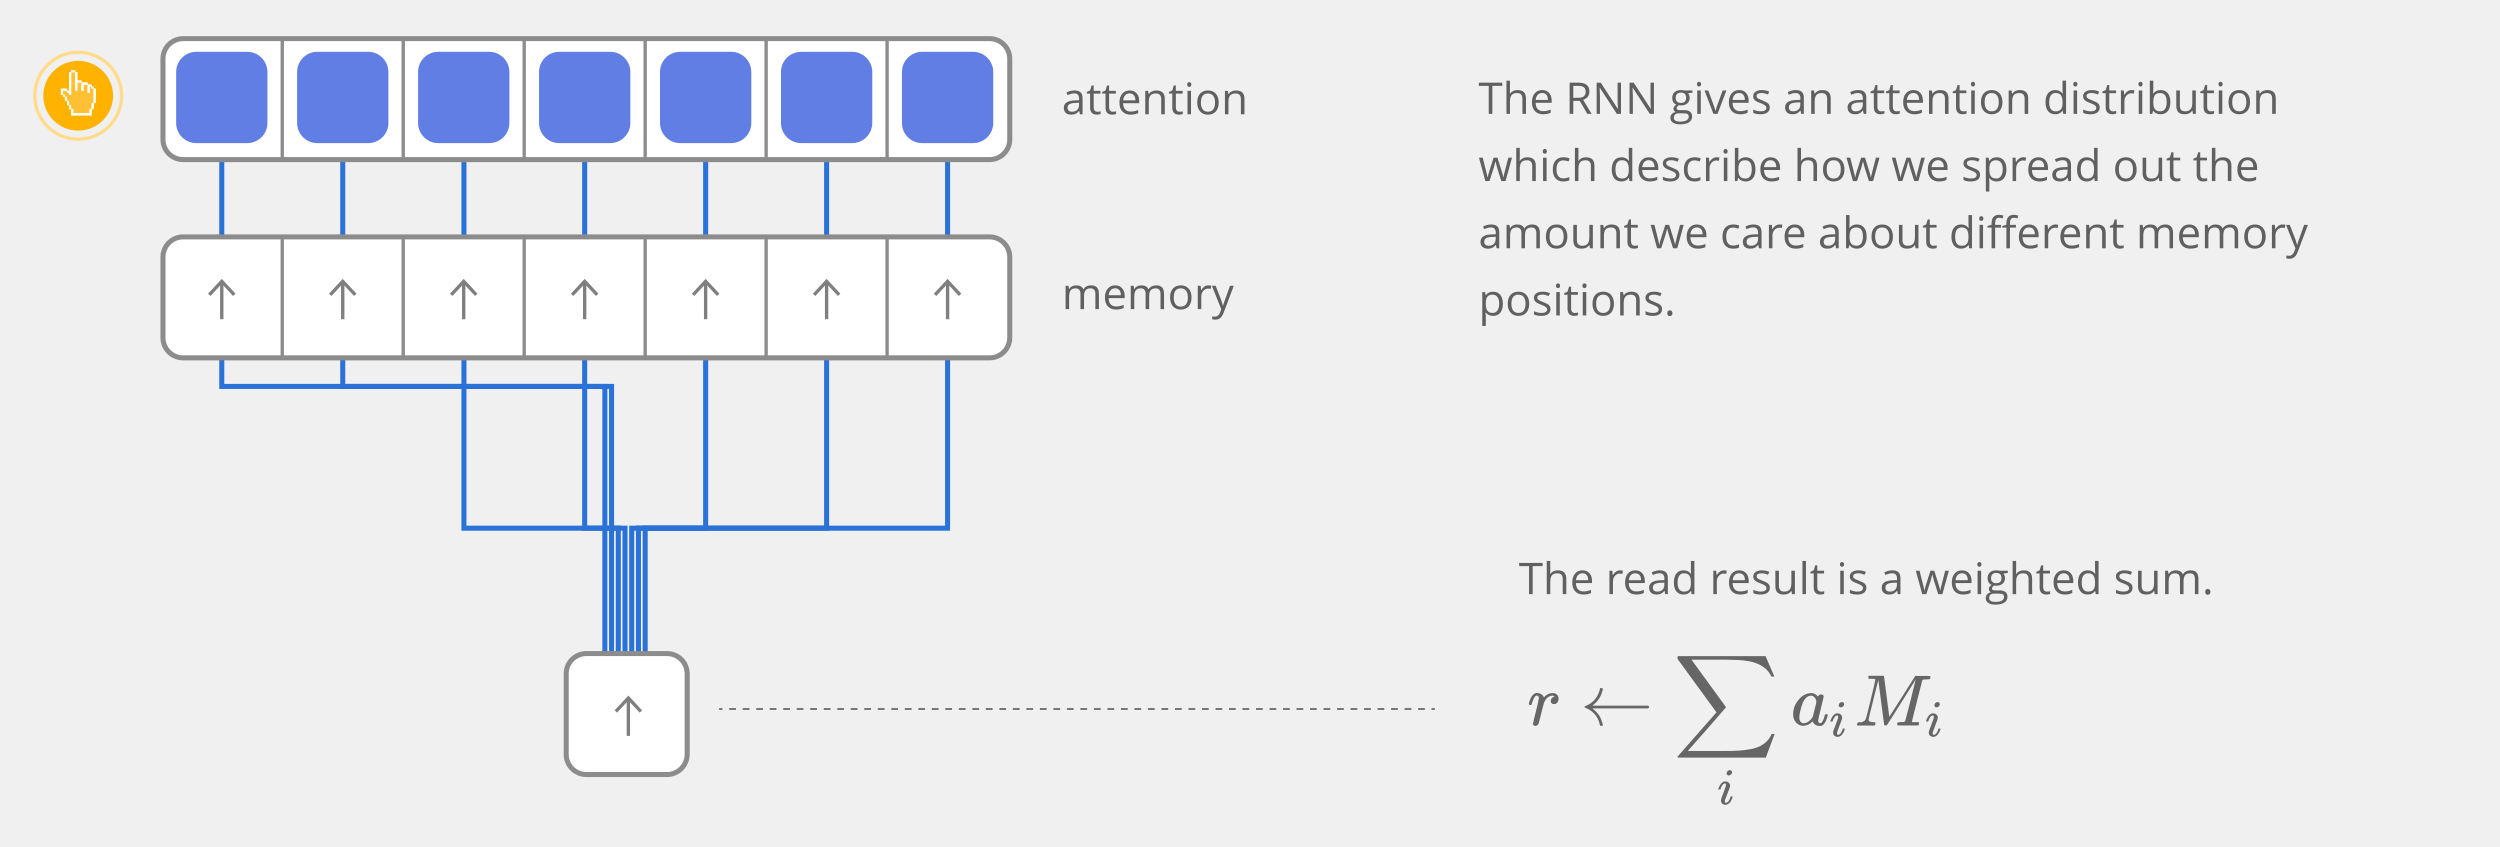
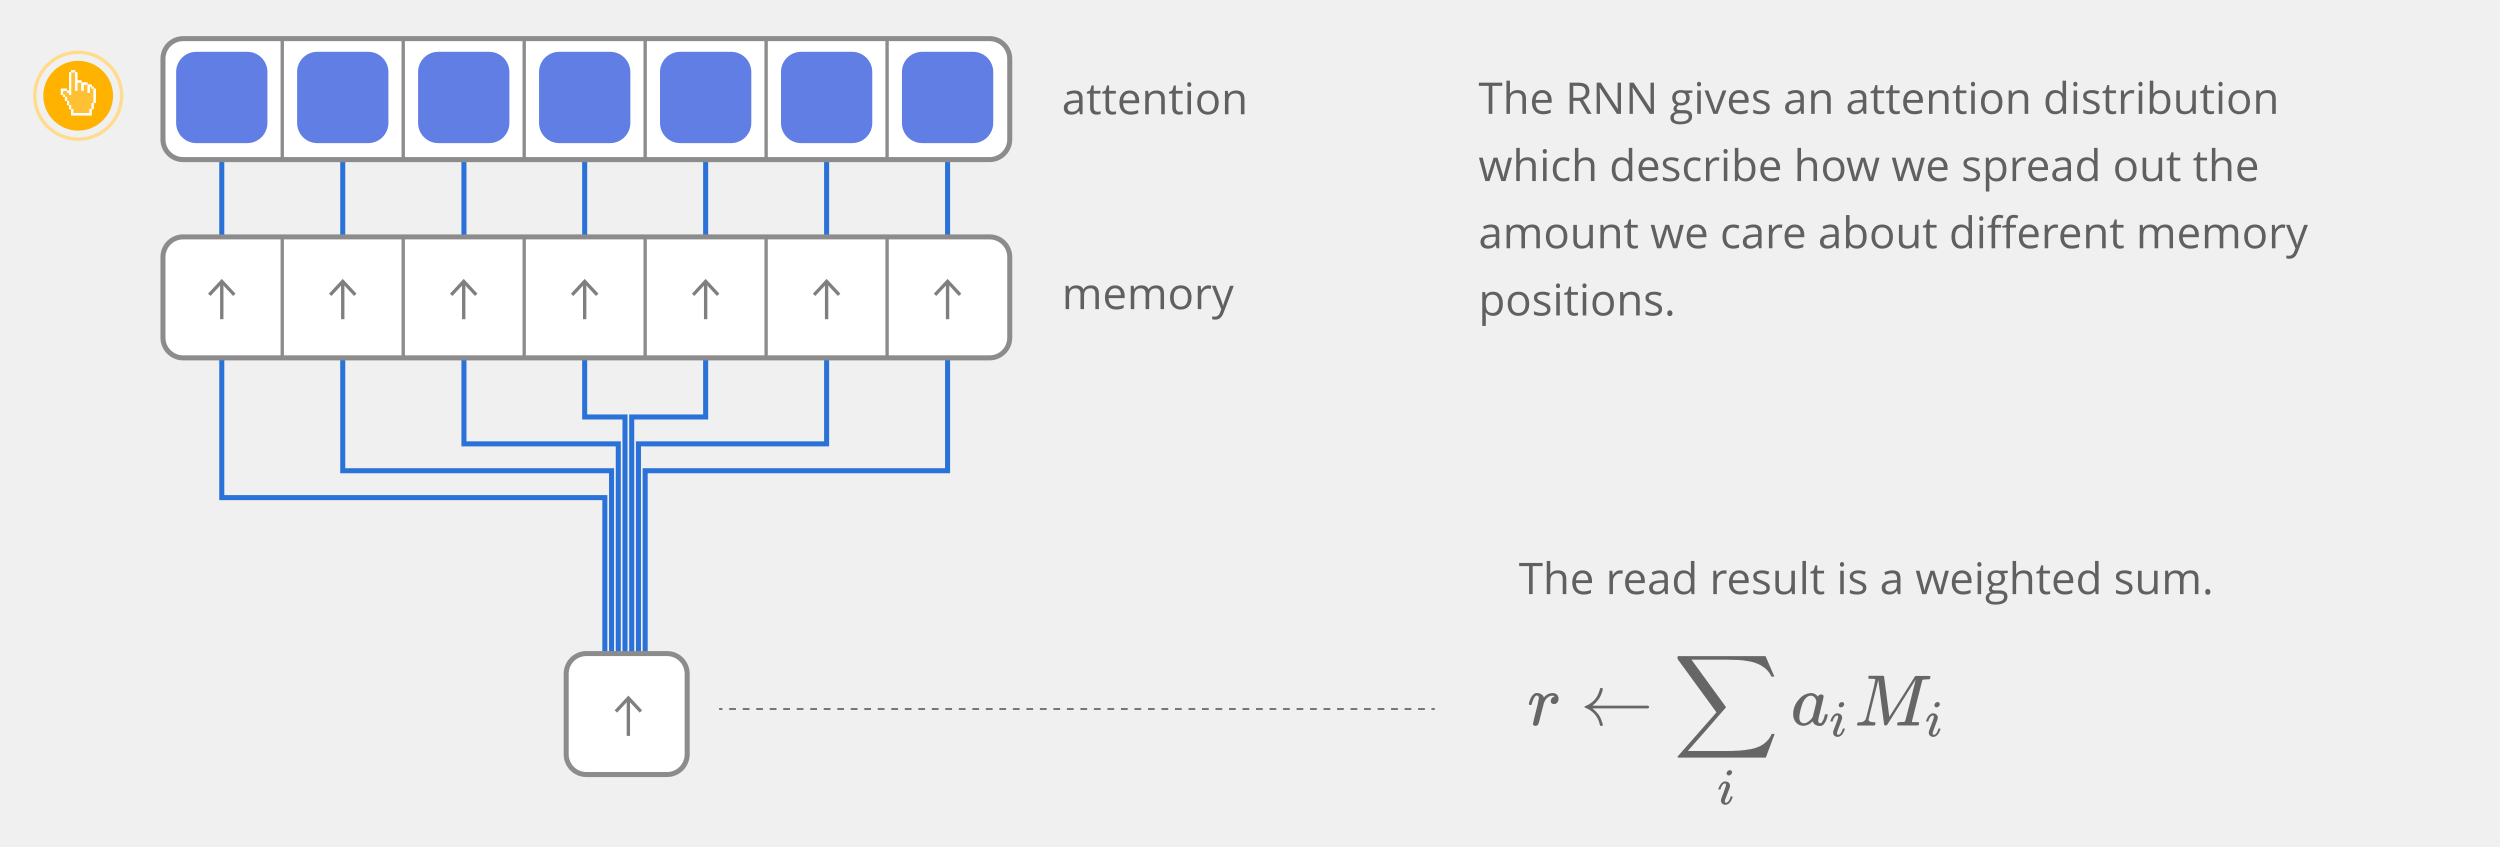
<svg xmlns="http://www.w3.org/2000/svg" xmlns:xlink="http://www.w3.org/1999/xlink" id="edges" viewBox="0 0 744 252">
  <defs>
    <symbol id="array-7" data-name="array-7" viewBox="0 0 253.5 37.5">
      <rect x="0.75" y="0.75" width="252" height="36" rx="6" ry="6" fill="#fff" stroke="#8c8c8c" stroke-miterlimit="10" stroke-width="1.5" />
      <line x1="36.25" y1="36.75" x2="36.25" y2="0.75" fill="none" stroke="#8c8c8c" stroke-miterlimit="10" />
      <line x1="72.25" y1="36.75" x2="72.25" y2="0.75" fill="none" stroke="#8c8c8c" stroke-miterlimit="10" />
      <line x1="108.25" y1="36.75" x2="108.25" y2="0.75" fill="none" stroke="#8c8c8c" stroke-miterlimit="10" />
      <line x1="144.25" y1="36.75" x2="144.25" y2="0.75" fill="none" stroke="#8c8c8c" stroke-miterlimit="10" />
      <line x1="180.25" y1="36.75" x2="180.25" y2="0.75" fill="none" stroke="#8c8c8c" stroke-miterlimit="10" />
      <line x1="216.25" y1="36.75" x2="216.25" y2="0.75" fill="none" stroke="#8c8c8c" stroke-miterlimit="10" />
    </symbol>
    <symbol id="array-1" data-name="array-1" viewBox="0 0 37.5 37.5">
      <rect x="0.75" y="0.75" width="36" height="36" rx="6" ry="6" fill="#fff" stroke="#8c8c8c" stroke-miterlimit="10" stroke-width="1.5" />
    </symbol>
    <symbol id="array-vector" data-name="array-vector" viewBox="0 0 36 36">
      <rect width="36" height="36" fill="#d8c2f2" opacity="0" />
      <g opacity="0.5">
        <g>
          <line x1="18" y1="24" x2="18" y2="13.08" fill="none" stroke="#000" stroke-miterlimit="10" />
          <polygon points="22.09 16.4 21.36 17.08 18 13.47 14.64 17.08 13.91 16.4 18 12 22.09 16.4" />
        </g>
      </g>
    </symbol>
    <symbol id="array-positive-value" data-name="array-positive-value" viewBox="0 0 36 36">
      <rect width="36" height="36" fill="#0080f7" opacity="0" />
      <rect x="4.42" y="4.42" width="27.17" height="27.17" rx="6" ry="6" fill="#3a5edd" opacity="0.8" />
    </symbol>
    <symbol id="pointer" data-name="pointer" viewBox="0 0 26.87 26.87">
      <circle cx="13.43" cy="13.43" r="12.93" fill="none" stroke="#ffdc8c" stroke-miterlimit="10" />
      <circle cx="13.43" cy="13.43" r="10.38" fill="#ffb200" />
      <polygon points="11.32 19.26 11.32 17.43 10.72 17.43 10.71 16.14 10.1 16.21 10.1 15 9.54 14.99 9.46 13.78 8.88 13.78 8.89 13.16 8.28 13.16 8.28 11.34 10.11 11.34 10.11 11.94 10.71 11.94 10.71 6.46 11.33 6.45 11.33 5.86 12.54 5.86 12.54 6.45 13.16 6.47 13.16 8.89 14.37 8.89 14.39 9.49 16.21 9.51 16.21 10.12 17.43 10.12 17.43 10.79 18.04 10.73 18.05 11.39 18.65 11.33 18.65 15.61 18.04 15.52 17.98 17.43 17.43 17.43 17.43 19.26 11.32 19.26" fill="#fff" opacity="0.2" />
      <g>
        <path d="M10.11,11.94c0-.09,0-0.19,0-0.28s0-.21,0-0.32H8.28v1.82H8.89V11.95h1.23v0.63h0.6v0.6h0.61V13.09q0-2.4,0-4.8,0-.92,0-1.85h1.21V5.85H11.33v0.6H10.71v5.47h-0.6Zm4.28-2.44a0.45,0.45,0,0,1,0-.07c0-.15,0-0.3,0-0.45s0,0,0-.08H13.16V6.47H12.55v5.47h0.61V9.51h1.24s0,0.06,0,.09q0,1.12,0,2.25s0,0.07,0,.1H15V10.12h1.23v2.43h0.6V10.71l0.57,0s0,0,0,.05,0,0.29,0,.44,0,0.07,0,.11H18a0,0,0,0,1,.06.06c0,0.24,0,.48,0,0.72q0,1.71,0,3.41s0,0,0,.08h-0.6s0,0,0,0q0,0.86,0,1.72s0,0,0,.06H16.81v1.21H11.94V17.42H11.33V16.21h-0.6a11.4,11.4,0,0,0,0,1.22h0.6v1.83c2,0,4.07,0,6.11,0,0-.1,0-0.19,0-0.28,0-.46,0-0.93,0-1.39a1.53,1.53,0,0,0,0-.16H18c0.05,0,.07,0,0.07-0.07,0-.45,0-0.89,0-1.34,0-.13,0-0.26,0-0.4l0.3,0h0.3V11.33H18v-0.6H17.43V10.11H16.21V9.51H14.39ZM10.1,15v1.21h0.52a0.07,0.07,0,0,0,.08-0.08c0-.32,0-0.65,0-1,0-.06,0-0.11,0-0.17H10.11V13.77H9.49V13.16H8.91a2.7,2.7,0,0,0,0,.62H9.47s0,0,0,.07,0,0.27,0,.41,0,0.45,0,.68a0,0,0,0,0,.05.06H10.1Z" fill="#fff" />
        <path d="M17.43,17.43s0,0,0-.06q0-.86,0-1.72s0,0,0,0H18s0-.06,0-0.08q0-1.71,0-3.41c0-.24,0-0.48,0-0.72A0,0,0,0,0,18,11.33H17.44s0-.07,0-0.11,0-.29,0-0.44,0-.05,0-0.05l-0.57,0v1.84h-0.6V10.12H15v1.82H14.38s0-.07,0-0.1q0-1.12,0-2.25s0-.06,0-0.09h1.81v0.6h1.22v0.62H18v0.6h0.61v4.28h-0.3l-0.3,0c0,0.14,0,.27,0,0.4,0,0.45,0,.89,0,1.34,0,0.05,0,.07-0.07.07H17.43Z" fill="#fff" />
        <path d="M17.43,17.43a1.53,1.53,0,0,1,0,.16c0,0.46,0,.93,0,1.39,0,0.09,0,.17,0,0.28-2,0-4.06,0-6.11,0V17.43h-0.6a11.4,11.4,0,0,1,0-1.22h0.6v1.21h0.61v1.22h4.88V17.43h0.62Z" fill="#fff" />
        <path d="M11.33,6.45q0,0.92,0,1.85,0,2.4,0,4.8v0.07H10.72v-0.6h-0.6V11.93h0.6V6.46h0.61Z" fill="#fff" />
        <path d="M14.39,9.49H13.16v2.43H12.55V6.47h0.61V8.89h1.21s0,0.06,0,.08,0,0.3,0,.45a0.44,0.44,0,0,0,0,.07h0Z" fill="#fff" />
        <path d="M10.1,15H9.54a0,0,0,0,1-.05-0.06c0-.23,0-0.45,0-0.68s0-.27,0-0.41,0,0,0-.07H8.88a2.7,2.7,0,0,1,0-.62H9.49v0.61h0.62V15h0.61c0,0.06,0,.12,0,0.17,0,0.32,0,.65,0,1a0.07,0.07,0,0,1-.08.08H10.1V15Z" fill="#fff" />
        <path d="M10.11,11.93H8.89v1.21H8.28V11.34h1.83c0,0.11,0,.21,0,0.32s0,0.19,0,.28h0Z" fill="#fff" />
        <path d="M11.33,6.45V5.85h1.21v0.6H11.33Z" fill="#fff" />
      </g>
    </symbol>
  </defs>
  <g id="paths">
-     <path id="edge0" d="M 66 47 L 66 115 L 180 115 L 180 194" fill="none" stroke="#2a71d8" stroke-miterlimit="10" stroke-width="1.5" />
-     <path id="edge1" d="M 102 47 L 102 115 L 182 115 L 182 194" fill="none" stroke="#2a71d8" stroke-miterlimit="10" stroke-width="1.5" />
-     <path id="edge2" d="M 138.07 47 L 138.07 157.185 L 184 157.185 L 184 194" fill="none" stroke="#2a71d8" stroke-miterlimit="10" stroke-width="1.5" />
-     <path id="edge3" d="M 174 47 L 174 157.185 L 186 157.185 L 186 195" fill="none" stroke="#2a71d8" stroke-miterlimit="10" stroke-width="1.5" />
-     <path id="edge4" d="M 210 47 L 210 157.185 L 188 157.185 L 188 194" fill="none" stroke="#2a71d8" stroke-miterlimit="10" stroke-width="1.5" />
-     <path id="edge5" d="M 246 47 L 246 157.185 L 190 157.185 L 190 194" fill="none" stroke="#2a71d8" stroke-miterlimit="10" stroke-width="1.5" />
-     <path id="edge6" d="M 282 47 L 282 157.185 L 192 157.185 L 192 194" fill="none" stroke="#2a71d8" stroke-miterlimit="10" stroke-width="1.5" />
+     <path id="edge0" d="M 66 47 L 66 148.092 L 180 148.092 L 180 194" fill="none" stroke="#2a71d8" stroke-miterlimit="10" stroke-width="1.5" />
+     <path id="edge1" d="M 102 47 L 102 140.092 L 182 140.092 L 182 194" fill="none" stroke="#2a71d8" stroke-miterlimit="10" stroke-width="1.5" />
+     <path id="edge2" d="M 138.07 47 L 138.07 132.092 L 184 132.092 L 184 194" fill="none" stroke="#2a71d8" stroke-miterlimit="10" stroke-width="1.5" />
+     <path id="edge3" d="M 174 47 L 174 124.092 L 186 124.092 L 186 195" fill="none" stroke="#2a71d8" stroke-miterlimit="10" stroke-width="1.5" />
+     <path id="edge4" d="M 210 47 L 210 124.092 L 188 124.092 L 188 194" fill="none" stroke="#2a71d8" stroke-miterlimit="10" stroke-width="1.5" />
+     <path id="edge5" d="M 246 47 L 246 132.092 L 190 132.092 L 190 194" fill="none" stroke="#2a71d8" stroke-miterlimit="10" stroke-width="1.5" />
+     <path id="edge6" d="M 282 47 L 282 140.092 L 192 140.092 L 192 194" fill="none" stroke="#2a71d8" stroke-miterlimit="10" stroke-width="1.5" />
  </g>
  <use id="array-7-3" data-name="array-7" width="253.5" height="37.5" transform="translate(47.75 10.75)" xlink:href="#array-7" />
  <use id="array-7-6" data-name="array-7" width="253.5" height="37.5" transform="translate(47.75 69.75)" xlink:href="#array-7" />
  <use id="array-1-3" data-name="array-1" width="37.5" height="37.5" transform="matrix(1 0 0 1 167.75 193.75)" xlink:href="#array-1" />
  <g opacity="0.6">
    <text transform="translate(316 34)" font-size="13" font-family="Open Sans">attention</text>
  </g>
  <g opacity="0.6">
    <text transform="translate(316 92)" font-size="13" font-family="Open Sans">memory</text>
  </g>
  <g id="read-result">
    <use width="36" height="36" transform="matrix(1 0 0 1 169 195)" xlink:href="#array-vector" />
  </g>
  <g id="attention">
    <use id="array-positive-value-3" data-name="array-positive-value" width="36" height="36" transform="translate(48 11)" xlink:href="#array-positive-value" />
    <use width="36" height="36" transform="translate(84 11)" xlink:href="#array-positive-value" />
    <use width="36" height="36" transform="translate(120 11)" xlink:href="#array-positive-value" />
    <use width="36" height="36" transform="translate(156 11)" xlink:href="#array-positive-value" />
    <use width="36" height="36" transform="translate(192 11)" xlink:href="#array-positive-value" />
    <use width="36" height="36" transform="translate(228 11)" xlink:href="#array-positive-value" />
    <use width="36" height="36" transform="translate(264 11)" xlink:href="#array-positive-value" />
  </g>
  <g id="memory">
    <use width="36" height="36" transform="translate(48 71)" xlink:href="#array-vector" />
    <use width="36" height="36" transform="translate(84 71)" xlink:href="#array-vector" />
    <use width="36" height="36" transform="translate(120 71)" xlink:href="#array-vector" />
    <use width="36" height="36" transform="translate(156 71)" xlink:href="#array-vector" />
    <use width="36" height="36" transform="translate(192 71)" xlink:href="#array-vector" />
    <use width="36" height="36" transform="translate(228 71)" xlink:href="#array-vector" />
    <use id="array-vector-17" data-name="array-vector" width="36" height="36" transform="translate(264 71)" xlink:href="#array-vector" />
  </g>
  <use id="pointer-3" data-name="pointer" width="26.87" height="26.87" transform="translate(9.84 15.06)" xlink:href="#pointer" />
  <g opacity="0.6">
    <text transform="translate(440 33.88)" font-size="13" font-family="Open Sans">The RNN gives an attention distribution <tspan x="0" y="20">which describe how we spread out the </tspan>
      <tspan x="0" y="40">amount we care about different memory </tspan>
      <tspan x="0" y="60">positions.</tspan>
    </text>
  </g>
  <g opacity="0.6">
    <text transform="matrix(1 0 0 1 452 176.81)" font-size="13" font-family="Open Sans">The read result is a weighted sum.</text>
  </g>
  <g opacity="0.6">
    <g>
      <line x1="202" y1="207" x2="203" y2="207" fill="none" stroke="#000" stroke-miterlimit="10" stroke-width="0.5" transform="matrix(1 0 0 1 12 4)" />
      <line x1="205.01" y1="207" x2="413" y2="207" fill="none" stroke="#000" stroke-miterlimit="10" stroke-width="0.5" stroke-dasharray="2.01 2.01" transform="matrix(1 0 0 1 12 4)" />
      <line x1="414" y1="207" x2="415" y2="207" fill="none" stroke="#000" stroke-miterlimit="10" stroke-width="0.5" transform="matrix(1 0 0 1 12 4)" />
    </g>
  </g>
  <g>
    <path d="M443,205.59a1.5,1.5,0,0,0,0-.17l0.11-.48a4.07,4.07,0,0,1,.22-0.67q0.13-.3.33-0.71a2.31,2.31,0,0,1,.43-0.65,4.86,4.86,0,0,1,.56-0.48,1,1,0,0,1,.72-0.2,2.27,2.27,0,0,1,1.11.26,2.61,2.61,0,0,1,.67.48,0.93,0.93,0,0,1,.24.43,0.23,0.23,0,0,0,.07.13,0.76,0.76,0,0,0,.17-0.15,3.19,3.19,0,0,1,2.41-1.13h0.06a1.69,1.69,0,0,1,1.56.89,2.06,2.06,0,0,1,.17.8,1.74,1.74,0,0,1-.28,1,1.35,1.35,0,0,1-.56.5,1.22,1.22,0,0,1-.54.09,1,1,0,0,1-.69-0.24,0.81,0.81,0,0,1-.26-0.63,1.41,1.41,0,0,1,1.21-1.39A1.66,1.66,0,0,0,450,203a2.8,2.8,0,0,0-2.23,1.6,2.88,2.88,0,0,0-.33.72q-0.11.37-.74,2.88-0.74,3-.85,3.23a1,1,0,0,1-.93.59,0.74,0.74,0,0,1-.46-0.13,0.78,0.78,0,0,1-.24-0.26,0.32,0.32,0,0,1,0-.22q0-.28.87-3.73a37.67,37.67,0,0,0,.87-3.84q0-.85-0.56-0.85a0.93,0.93,0,0,0-.78.61A6.3,6.3,0,0,0,444,205a6.18,6.18,0,0,1-.24.78,0.72,0.72,0,0,1-.35,0h-0.3A0.36,0.36,0,0,1,443,205.59Z" fill="#666" transform="matrix(1 0 0 1 12 4)" />
    <path d="M478.79,206.15v0.24a0.54,0.54,0,0,1-.33.43H461.91l0.37,0.3a5.92,5.92,0,0,1,.63.59q0.3,0.33.71,0.8a4.41,4.41,0,0,1,.72,1.21q0.3,0.74.56,1.54a2.44,2.44,0,0,1,.11.54q0,0.24-.43.24h-0.22a0.17,0.17,0,0,1-.13-0.09,0.85,0.85,0,0,1-.11-0.19,2.1,2.1,0,0,1-.09-0.41,6.62,6.62,0,0,0-1.47-2.82,6.68,6.68,0,0,0-2.64-1.84,0.85,0.85,0,0,1-.39-0.24,0.25,0.25,0,0,1,.09-0.22,1.44,1.44,0,0,1,.3-0.15,6.66,6.66,0,0,0,1.84-1.08,6.43,6.43,0,0,0,1.24-1.32,7.45,7.45,0,0,0,.69-1.28,10.62,10.62,0,0,0,.37-1l0.06-.37,0.07-.17a0.23,0.23,0,0,1,.11-0.09,0.67,0.67,0,0,1,.28,0q0.43,0,.43.24a2.44,2.44,0,0,1-.11.54,9.12,9.12,0,0,1-.54,1.5,6.26,6.26,0,0,1-.69,1.17q-0.37.48-.67,0.8a6.46,6.46,0,0,1-.65.61l-0.43.37h16.55a0.54,0.54,0,0,1,.33.43v-0.24Z" fill="#666" transform="matrix(1 0 0 1 12 4)" />
    <path d="M487.32,191.27s4.41,0,13.11,0h13l1.26,2.93q1.28,3,1.37,3.16h-0.87l-0.15-.3a7.32,7.32,0,0,0-1.21-1.69,9.09,9.09,0,0,0-2.41-1.67,11.86,11.86,0,0,0-3.06-.93,25.21,25.21,0,0,0-3.27-.37q-1.54-.06-4-0.09h-9.71l0.17,0.24q10,13.72,10.08,13.85a0.19,0.19,0,0,1,0,.13L496,213l-5.72,6.5s1.52,0,4.57,0h3.06q1.93,0,2.77,0,2.95,0,4.77-.11a27.83,27.83,0,0,0,3.62-.46,10,10,0,0,0,3.06-1.06,8.13,8.13,0,0,0,2.23-1.89,6.87,6.87,0,0,0,.89-1.56h0.87s-0.05.17-.15,0.46-0.28.76-.54,1.41-0.48,1.26-.67,1.82l-1.26,3.36-13,0q-13,0-13.11,0a0.18,0.18,0,0,1-.13-0.2,0.33,0.33,0,0,1,0-.13L498.81,208s-0.24-.34-0.71-1-1.24-1.68-2.28-3.12-2-2.73-2.82-3.86l-5.76-7.91,0-.33A0.7,0.7,0,0,1,487.32,191.27Z" fill="#666" transform="matrix(1 0 0 1 12 4)" />
    <path d="M499.35,230.92a1.68,1.68,0,0,1,.14-0.47,7.35,7.35,0,0,1,.37-0.78,2.53,2.53,0,0,1,.67-0.78,1.39,1.39,0,0,1,.92-0.34,1.45,1.45,0,0,1,1,.35,1.25,1.25,0,0,1,.41.95,3,3,0,0,1-.21.86q-0.21.6-.61,1.61T501.38,234a2.51,2.51,0,0,0-.08.49q0,0.38.26,0.38a1,1,0,0,0,.29,0,1,1,0,0,0,.35-0.21,2.08,2.08,0,0,0,.41-0.54,4.45,4.45,0,0,0,.38-0.9,0.63,0.63,0,0,1,.08-0.21,0.56,0.56,0,0,1,.26,0q0.31,0,.31.15a1.68,1.68,0,0,1-.14.47,6,6,0,0,1-.38.78,2.56,2.56,0,0,1-.69.77,1.54,1.54,0,0,1-.95.34,1.44,1.44,0,0,1-.9-0.32,1.2,1.2,0,0,1-.43-1,1.54,1.54,0,0,1,.08-0.49q0.08-.23.66-1.75t0.67-1.85a2.54,2.54,0,0,0,.11-0.6q0-.37-0.26-0.37h0a1.07,1.07,0,0,0-.84.51,3.57,3.57,0,0,0-.58,1.29l0,0a0.12,0.12,0,0,0,0,0,0,0,0,0,1,0,0l0,0h-0.4A0.26,0.26,0,0,1,499.35,230.92Zm2.5-4.8a0.86,0.86,0,0,1,.29-0.64,1,1,0,0,1,.67-0.29,0.62,0.62,0,0,1,.46.18,0.68,0.68,0,0,1,.2.46,0.87,0.87,0,0,1-.31.64,1,1,0,0,1-.67.31,0.69,0.69,0,0,1-.43-0.15A0.64,0.64,0,0,1,501.84,226.13Z" fill="#666" transform="matrix(1 0 0 1 12 4)" />
    <path d="M528.53,204.7a2,2,0,0,0-.11-0.48,2.06,2.06,0,0,0-.5-0.76,1.39,1.39,0,0,0-1-.43,2.08,2.08,0,0,0-1.45.67,4.53,4.53,0,0,0-1.08,1.76,17.3,17.3,0,0,0-.89,3.55v0.24a1.16,1.16,0,0,1,0,.26,1.82,1.82,0,0,0,.39,1.34,1.4,1.4,0,0,0,.93.39,2.45,2.45,0,0,0,1.63-.72,3.64,3.64,0,0,0,1-1.11q0-.09.59-2.32T528.53,204.7Zm-6.89,3.71a6.4,6.4,0,0,1,1.65-4.16,4.85,4.85,0,0,1,3.71-2,2.46,2.46,0,0,1,2,1.06,1.08,1.08,0,0,1,1-.65,0.78,0.78,0,0,1,.5.17,0.53,0.53,0,0,1,.22.43q0,0.28-.8,3.47t-0.82,3.6a1.16,1.16,0,0,0,.15.71,0.64,0.64,0,0,0,.45.2,0.94,0.94,0,0,0,.43-0.2A4.91,4.91,0,0,0,531,209a0.81,0.81,0,0,1,.22-0.45,0.63,0.63,0,0,1,.22,0h0.09q0.41,0,.41.19a3.44,3.44,0,0,1-.11.59,6.8,6.8,0,0,1-.43,1.17,3.69,3.69,0,0,1-.69,1.08,2.14,2.14,0,0,1-.69.45,2.31,2.31,0,0,1-.52,0,2.21,2.21,0,0,1-1.24-.32,1.66,1.66,0,0,1-.65-0.67l-0.13-.33s0,0-.09,0l-0.09.09a3.8,3.8,0,0,1-2.6,1.21,3,3,0,0,1-2.1-.87A3.65,3.65,0,0,1,521.64,208.41Z" fill="#666" transform="matrix(1 0 0 1 12 4)" />
    <path d="M532.71,210.66a1.68,1.68,0,0,1,.14-0.47,7.35,7.35,0,0,1,.37-0.78,2.53,2.53,0,0,1,.67-0.78,1.39,1.39,0,0,1,.92-0.34,1.45,1.45,0,0,1,1,.35,1.25,1.25,0,0,1,.41.95,3,3,0,0,1-.21.86q-0.21.6-.61,1.61t-0.64,1.73a2.51,2.51,0,0,0-.08.49q0,0.38.26,0.38a1,1,0,0,0,.29,0,1,1,0,0,0,.35-0.21,2.08,2.08,0,0,0,.41-0.54,4.45,4.45,0,0,0,.38-0.9,0.63,0.63,0,0,1,.08-0.21,0.56,0.56,0,0,1,.26,0q0.31,0,.31.15a1.68,1.68,0,0,1-.14.47,6,6,0,0,1-.38.78,2.56,2.56,0,0,1-.69.77,1.54,1.54,0,0,1-.95.34,1.44,1.44,0,0,1-.9-0.32,1.2,1.2,0,0,1-.43-1,1.54,1.54,0,0,1,.08-0.49q0.08-.23.66-1.75t0.67-1.85a2.54,2.54,0,0,0,.11-0.6q0-.37-0.26-0.37h0a1.07,1.07,0,0,0-.84.51,3.57,3.57,0,0,0-.58,1.29l0,0a0.12,0.12,0,0,0,0,0,0,0,0,0,1,0,0l0,0h-0.4A0.26,0.26,0,0,1,532.71,210.66Zm2.5-4.8a0.86,0.86,0,0,1,.29-0.64,1,1,0,0,1,.67-0.29,0.62,0.62,0,0,1,.46.18,0.68,0.68,0,0,1,.2.46,0.87,0.87,0,0,1-.31.64,1,1,0,0,1-.67.31,0.69,0.69,0,0,1-.43-0.15A0.64,0.64,0,0,1,535.21,205.87Z" fill="#666" transform="matrix(1 0 0 1 12 4)" />
    <path d="M546.11,198.18a2.36,2.36,0,0,0-1.24-.17,6.23,6.23,0,0,1-.67,0,0.18,0.18,0,0,1-.15-0.22s0-.09,0-0.24l0-.15a0.65,0.65,0,0,0,0-.11,0.38,0.38,0,0,1,0-.11q0-.09,0-0.06s0,0,.09,0a0.11,0.11,0,0,1,.11,0,0.3,0.3,0,0,0,.17,0l0.26,0h0.65l1,0h2a0.43,0.43,0,0,1,.35.11q0,0.09.8,6.11l0.78,6,0.5-.8q0.52-.78,1.39-2.17l1.91-3q3.79-6,3.84-6.09l0.07-.07,0.09-.06,0.13,0h2.95a5.27,5.27,0,0,0,.63,0q0.74,0,.74.24a1.78,1.78,0,0,1-.07.37q-0.07.26-.07,0.28a1.28,1.28,0,0,1-.8.13,9.64,9.64,0,0,0-1.11.07,0.62,0.62,0,0,0-.39.24q-0.06.11-1.56,6.13t-1.52,6.09a0.17,0.17,0,0,0,0,.11l0.15,0.09a0.7,0.7,0,0,0,.37,0,3.47,3.47,0,0,1,.71,0H559a0.78,0.78,0,0,1,.13.24,1.43,1.43,0,0,1-.15.65,0.48,0.48,0,0,1-.35.11l-0.89,0-2,0h-2a6.4,6.4,0,0,0-.76,0q-0.37,0-.37-0.22s0-.13,0-0.3a0.68,0.68,0,0,1,.17-0.39,1.8,1.8,0,0,1,.5-0.07q0.59,0,1.3-.07a0.58,0.58,0,0,0,.41-0.26q0-.09.82-3.16t1.54-6.13l0.76-3.06-4.2,6.7q-4.25,6.76-4.35,6.87l-0.09,0a0.7,0.7,0,0,1-.35.07,0.39,0.39,0,0,1-.39-0.15q0-.09-0.89-6.72l-0.85-6.65-1.47,5.85q-1.45,5.76-1.45,6,0.13,0.72,1.56.72H546a0.42,0.42,0,0,1,.15.2,1,1,0,0,1-.07.39,0.68,0.68,0,0,1-.17.39l-0.24,0h-0.26l-0.74,0-1.39,0-1.34,0-0.8,0a1.17,1.17,0,0,1-.41,0,0.2,0.2,0,0,1-.09-0.2,2.3,2.3,0,0,1,.07-0.3,1.32,1.32,0,0,1,.11-0.33,0.51,0.51,0,0,1,.48-0.13,1.92,1.92,0,0,0,1.93-.87q0.09-.13,1.49-5.81T546.11,198.18Z" fill="#666" transform="matrix(1 0 0 1 12 4)" />
    <path d="M561.18,210.66a1.68,1.68,0,0,1,.14-0.47,7.37,7.37,0,0,1,.37-0.78,2.53,2.53,0,0,1,.67-0.78,1.39,1.39,0,0,1,.92-0.34,1.45,1.45,0,0,1,1,.35,1.25,1.25,0,0,1,.41.95,3,3,0,0,1-.21.86q-0.21.6-.61,1.61t-0.64,1.73a2.51,2.51,0,0,0-.08.49q0,0.38.26,0.38a1,1,0,0,0,.29,0,1,1,0,0,0,.35-0.21,2.08,2.08,0,0,0,.41-0.54,4.45,4.45,0,0,0,.38-0.9,0.63,0.63,0,0,1,.08-0.21,0.56,0.56,0,0,1,.26,0q0.31,0,.31.15a1.68,1.68,0,0,1-.14.47,6,6,0,0,1-.38.78,2.56,2.56,0,0,1-.69.77,1.54,1.54,0,0,1-.95.34,1.44,1.44,0,0,1-.9-0.32,1.2,1.2,0,0,1-.43-1,1.54,1.54,0,0,1,.08-0.49q0.08-.23.66-1.75t0.67-1.85a2.54,2.54,0,0,0,.11-0.6q0-.37-0.26-0.37h0a1.07,1.07,0,0,0-.84.51,3.57,3.57,0,0,0-.58,1.29l0,0a0.12,0.12,0,0,0,0,0,0,0,0,0,1,0,0l0,0h-0.4A0.26,0.26,0,0,1,561.18,210.66Zm2.5-4.8a0.86,0.86,0,0,1,.29-0.64,1,1,0,0,1,.67-0.29,0.62,0.62,0,0,1,.46.18,0.68,0.68,0,0,1,.2.46,0.87,0.87,0,0,1-.31.64,1,1,0,0,1-.67.31,0.69,0.69,0,0,1-.43-0.15A0.64,0.64,0,0,1,563.68,205.87Z" fill="#666" transform="matrix(1 0 0 1 12 4)" />
  </g>
</svg>
